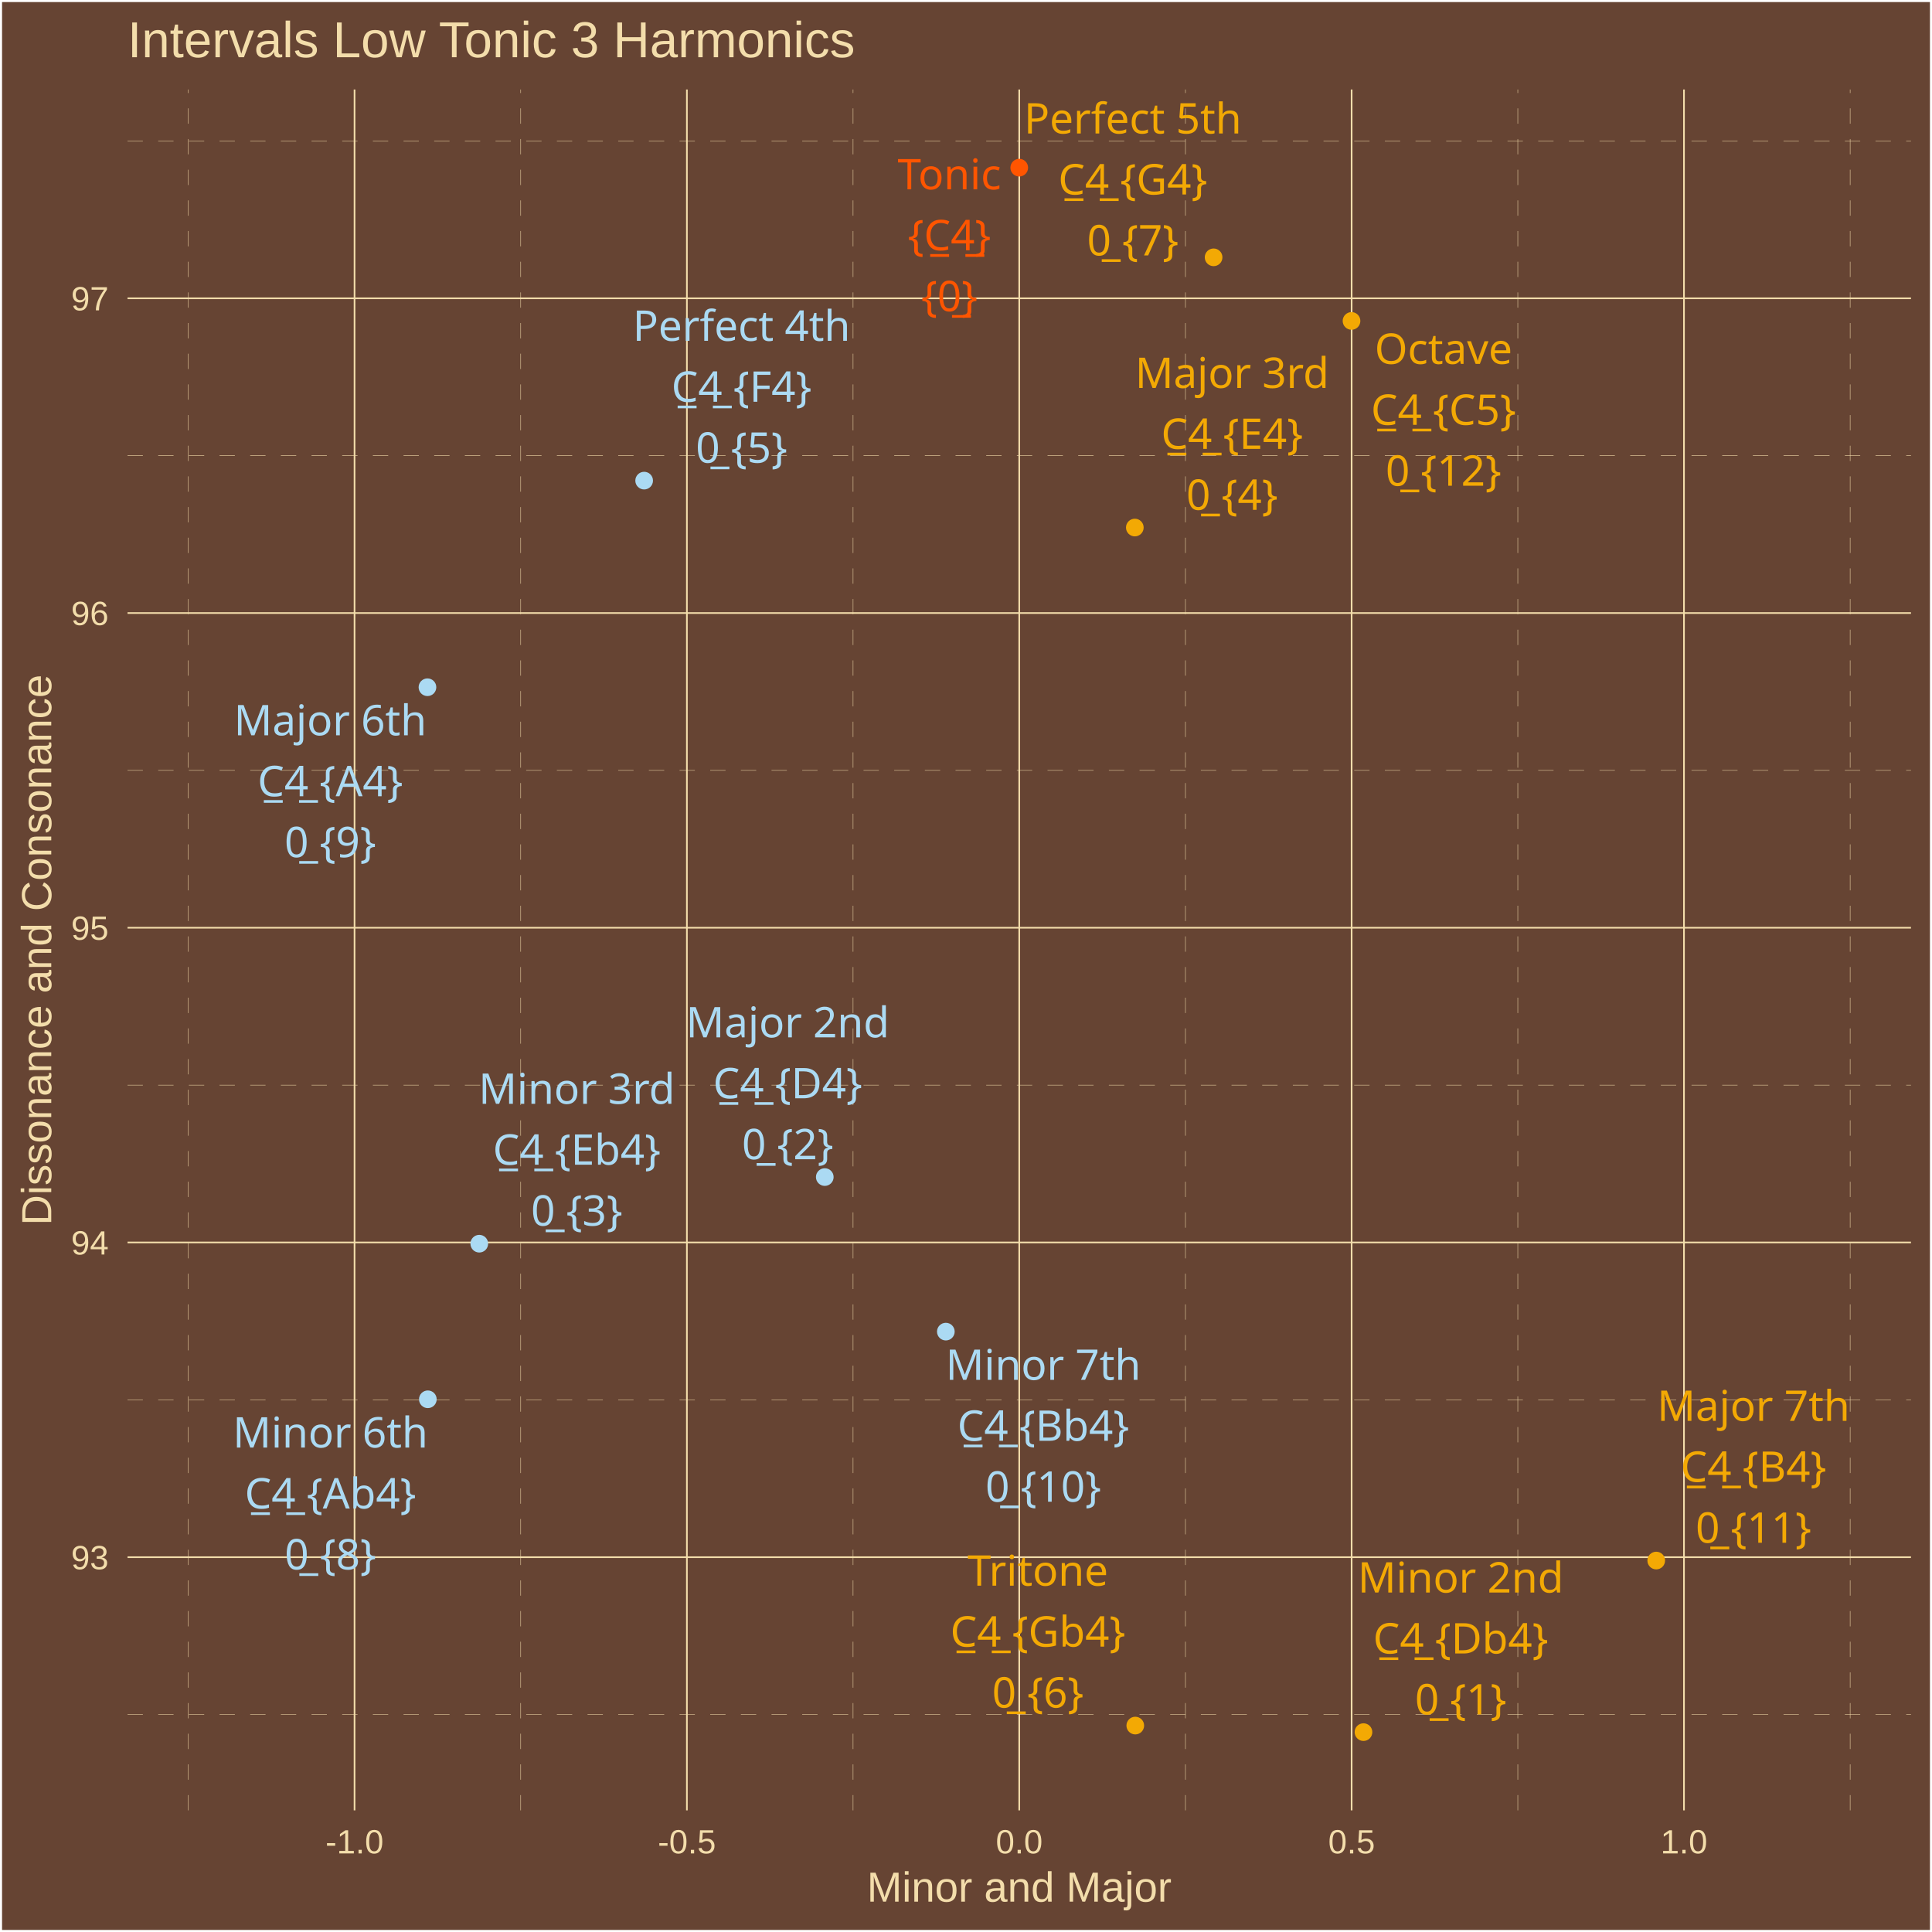
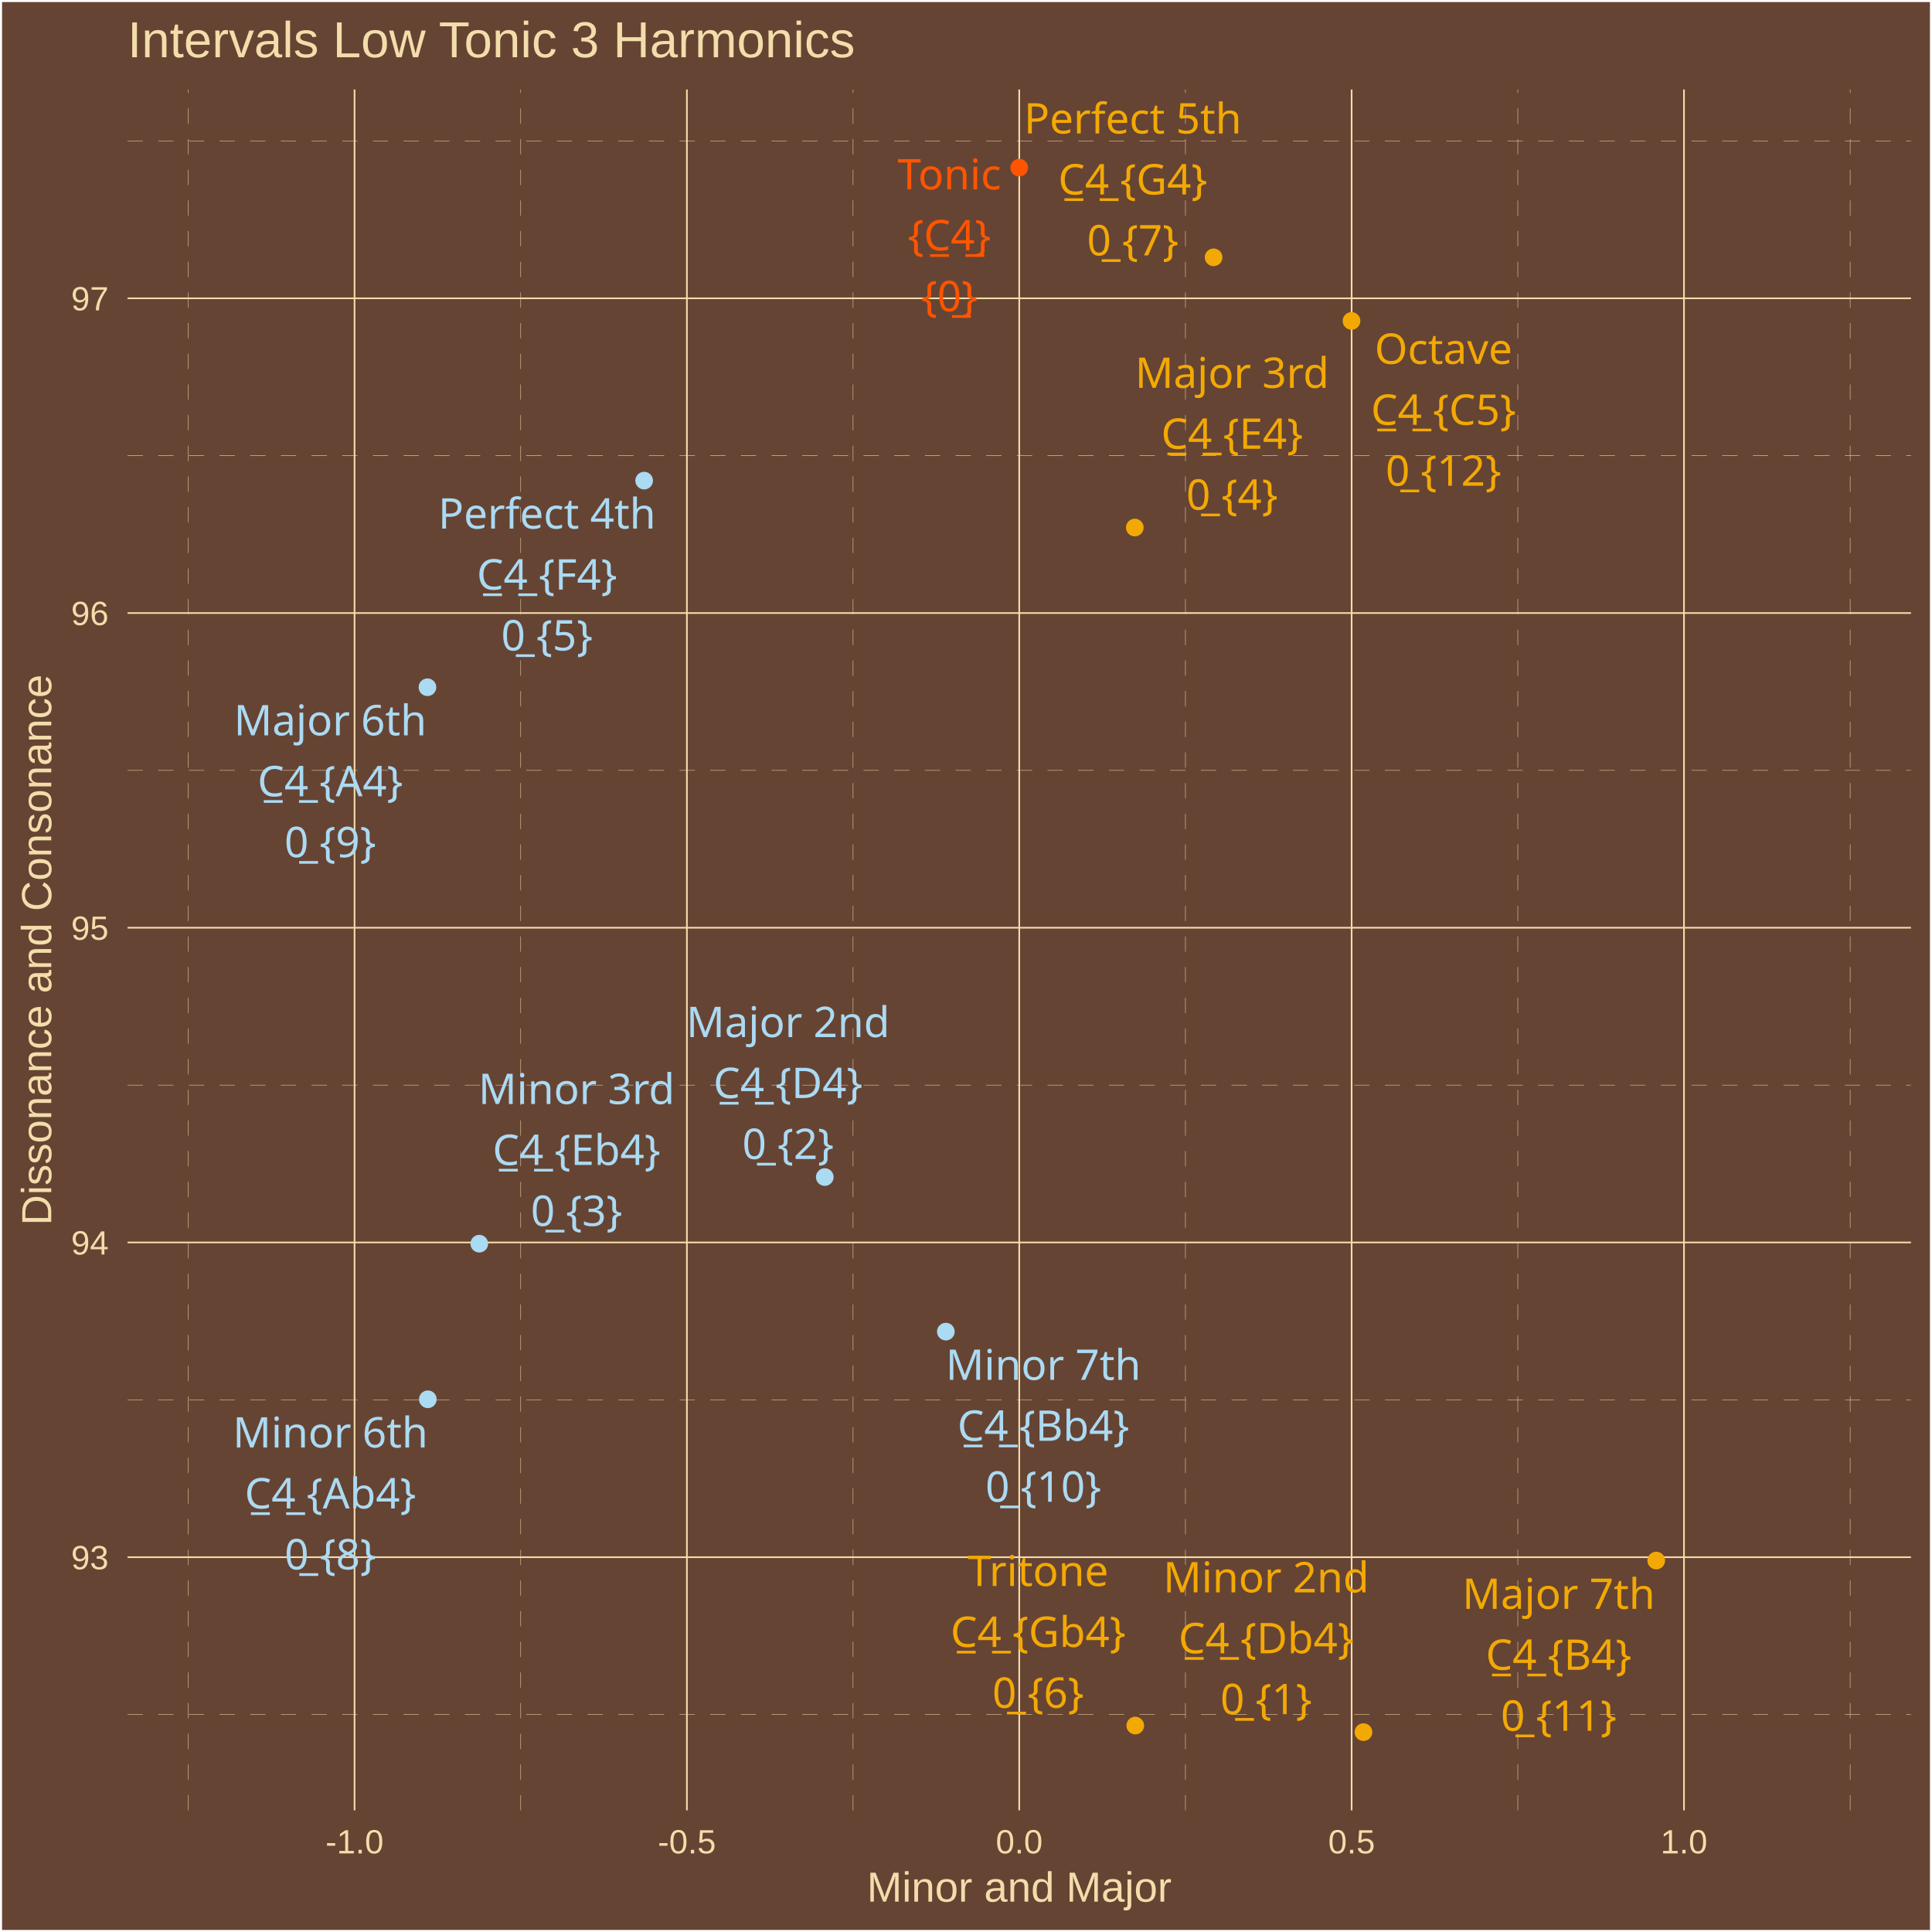
<svg xmlns="http://www.w3.org/2000/svg" class="svglite" width="504.00pt" height="504.00pt" viewBox="0 0 504.00 504.00">
  <defs>
    <style type="text/css">
    .svglite line, .svglite polyline, .svglite polygon, .svglite path, .svglite rect, .svglite circle {
      fill: none;
      stroke: #000000;
      stroke-linecap: round;
      stroke-linejoin: round;
      stroke-miterlimit: 10.00;
    }
    .svglite text {
      white-space: pre;
    }
  </style>
  </defs>
  <rect width="100%" height="100%" style="stroke: none; fill: #664433;" />
  <defs>
    <clipPath id="cpMC4wMHw1MDQuMDB8MC4wMHw1MDQuMDA=">
      <rect x="0.00" y="0.00" width="504.00" height="504.00" />
    </clipPath>
  </defs>
  <g clip-path="url(#cpMC4wMHw1MDQuMDB8MC4wMHw1MDQuMDA=)">
    <rect x="0.00" y="-0" width="504.00" height="504.00" style="stroke-width: 1.07; stroke: #FFFFFF; fill: #664433;" />
  </g>
  <defs>
    <clipPath id="cpMzMuMjd8NDk4LjUyfDIzLjM0fDQ3Mi4yNw==">
      <rect x="33.27" y="23.34" width="465.25" height="448.93" />
    </clipPath>
  </defs>
  <g clip-path="url(#cpMzMuMjd8NDk4LjUyfDIzLjM0fDQ3Mi4yNw==)">
    <rect x="33.27" y="23.34" width="465.25" height="448.93" style="stroke-width: 1.07; stroke: none; fill: #664433;" />
    <polyline points="33.27,447.27 498.52,447.27 " style="stroke-width: 0.11; stroke: #F3DDAB; stroke-dasharray: 4.00,4.00; stroke-linecap: butt;" />
    <polyline points="33.27,365.17 498.52,365.17 " style="stroke-width: 0.11; stroke: #F3DDAB; stroke-dasharray: 4.00,4.00; stroke-linecap: butt;" />
    <polyline points="33.27,283.07 498.52,283.07 " style="stroke-width: 0.11; stroke: #F3DDAB; stroke-dasharray: 4.00,4.00; stroke-linecap: butt;" />
    <polyline points="33.27,200.97 498.52,200.97 " style="stroke-width: 0.11; stroke: #F3DDAB; stroke-dasharray: 4.00,4.00; stroke-linecap: butt;" />
    <polyline points="33.27,118.87 498.52,118.87 " style="stroke-width: 0.11; stroke: #F3DDAB; stroke-dasharray: 4.00,4.00; stroke-linecap: butt;" />
    <polyline points="33.27,36.77 498.52,36.77 " style="stroke-width: 0.11; stroke: #F3DDAB; stroke-dasharray: 4.00,4.00; stroke-linecap: butt;" />
    <polyline points="49.14,472.27 49.14,23.34 " style="stroke-width: 0.11; stroke: #F3DDAB; stroke-dasharray: 4.00,4.00; stroke-linecap: butt;" />
    <polyline points="135.84,472.27 135.84,23.34 " style="stroke-width: 0.11; stroke: #F3DDAB; stroke-dasharray: 4.00,4.00; stroke-linecap: butt;" />
    <polyline points="222.54,472.27 222.54,23.34 " style="stroke-width: 0.11; stroke: #F3DDAB; stroke-dasharray: 4.00,4.00; stroke-linecap: butt;" />
    <polyline points="309.25,472.27 309.25,23.34 " style="stroke-width: 0.11; stroke: #F3DDAB; stroke-dasharray: 4.00,4.00; stroke-linecap: butt;" />
    <polyline points="395.95,472.27 395.95,23.34 " style="stroke-width: 0.11; stroke: #F3DDAB; stroke-dasharray: 4.00,4.00; stroke-linecap: butt;" />
    <polyline points="482.65,472.27 482.65,23.34 " style="stroke-width: 0.11; stroke: #F3DDAB; stroke-dasharray: 4.00,4.00; stroke-linecap: butt;" />
    <polyline points="33.27,406.22 498.52,406.22 " style="stroke-width: 0.43; stroke: #F3DDAB; stroke-linecap: butt;" />
    <polyline points="33.27,324.12 498.52,324.12 " style="stroke-width: 0.43; stroke: #F3DDAB; stroke-linecap: butt;" />
    <polyline points="33.27,242.02 498.52,242.02 " style="stroke-width: 0.43; stroke: #F3DDAB; stroke-linecap: butt;" />
    <polyline points="33.27,159.92 498.52,159.92 " style="stroke-width: 0.43; stroke: #F3DDAB; stroke-linecap: butt;" />
    <polyline points="33.27,77.82 498.52,77.82 " style="stroke-width: 0.43; stroke: #F3DDAB; stroke-linecap: butt;" />
    <polyline points="92.49,472.27 92.49,23.34 " style="stroke-width: 0.43; stroke: #F3DDAB; stroke-linecap: butt;" />
    <polyline points="179.19,472.27 179.19,23.34 " style="stroke-width: 0.43; stroke: #F3DDAB; stroke-linecap: butt;" />
    <polyline points="265.89,472.27 265.89,23.34 " style="stroke-width: 0.43; stroke: #F3DDAB; stroke-linecap: butt;" />
    <polyline points="352.60,472.27 352.60,23.34 " style="stroke-width: 0.43; stroke: #F3DDAB; stroke-linecap: butt;" />
    <polyline points="439.30,472.27 439.30,23.34 " style="stroke-width: 0.43; stroke: #F3DDAB; stroke-linecap: butt;" />
    <circle cx="265.89" cy="43.74" r="1.95" style="stroke-width: 0.71; stroke: #FF5500; fill: #FF5500;" />
    <circle cx="355.69" cy="451.86" r="1.95" style="stroke-width: 0.71; stroke: #F3A904; fill: #F3A904;" />
    <circle cx="215.16" cy="307.06" r="1.95" style="stroke-width: 0.71; stroke: #ABDAF3; fill: #ABDAF3;" />
    <circle cx="125.03" cy="324.44" r="1.95" style="stroke-width: 0.71; stroke: #ABDAF3; fill: #ABDAF3;" />
    <circle cx="296.04" cy="137.62" r="1.95" style="stroke-width: 0.71; stroke: #F3A904; fill: #F3A904;" />
    <circle cx="168.04" cy="125.38" r="1.95" style="stroke-width: 0.71; stroke: #ABDAF3; fill: #ABDAF3;" />
    <circle cx="296.16" cy="450.15" r="1.95" style="stroke-width: 0.71; stroke: #F3A904; fill: #F3A904;" />
    <circle cx="316.59" cy="67.13" r="1.95" style="stroke-width: 0.71; stroke: #F3A904; fill: #F3A904;" />
    <circle cx="111.61" cy="365.03" r="1.95" style="stroke-width: 0.71; stroke: #ABDAF3; fill: #ABDAF3;" />
    <circle cx="111.51" cy="179.28" r="1.95" style="stroke-width: 0.71; stroke: #ABDAF3; fill: #ABDAF3;" />
    <circle cx="246.74" cy="347.38" r="1.95" style="stroke-width: 0.71; stroke: #ABDAF3; fill: #ABDAF3;" />
    <circle cx="432.06" cy="407.10" r="1.95" style="stroke-width: 0.71; stroke: #F3A904; fill: #F3A904;" />
    <circle cx="352.57" cy="83.72" r="1.95" style="stroke-width: 0.71; stroke: #F3A904; fill: #F3A904;" />
-     <text x="247.66" y="49.40" text-anchor="middle" style="font-size: 11.04px;fill: #FF5500; font-family: &quot;Arial Unicode MS&quot;;" textLength="26.97px" lengthAdjust="spacingAndGlyphs">Tonic</text>
-     <text x="247.66" y="65.29" text-anchor="middle" style="font-size: 11.04px;fill: #FF5500; font-family: &quot;Arial Unicode MS&quot;;" textLength="21.47px" lengthAdjust="spacingAndGlyphs">{C̲4̲}</text>
-     <text x="247.66" y="81.19" text-anchor="middle" style="font-size: 11.04px;fill: #FF5500; font-family: &quot;Arial Unicode MS&quot;;" textLength="13.51px" lengthAdjust="spacingAndGlyphs">{0̲}</text>
-     <text x="381.05" y="415.45" text-anchor="middle" style="font-size: 11.04px;fill: #F3A904; font-family: &quot;Arial Unicode MS&quot;;" textLength="49.05px" lengthAdjust="spacingAndGlyphs">Minor 2nd</text>
-     <text x="381.05" y="431.35" text-anchor="middle" style="font-size: 11.04px;fill: #F3A904; font-family: &quot;Arial Unicode MS&quot;;" textLength="44.77px" lengthAdjust="spacingAndGlyphs">C̲4̲ {Db4}</text>
-     <text x="381.05" y="447.24" text-anchor="middle" style="font-size: 11.04px;fill: #F3A904; font-family: &quot;Arial Unicode MS&quot;;" textLength="22.71px" lengthAdjust="spacingAndGlyphs">0̲ {1}</text>
-     <text x="205.48" y="270.62" text-anchor="middle" style="font-size: 11.04px;fill: #ABDAF3; font-family: &quot;Arial Unicode MS&quot;;" textLength="49.05px" lengthAdjust="spacingAndGlyphs">Major 2nd</text>
-     <text x="205.48" y="286.52" text-anchor="middle" style="font-size: 11.04px;fill: #ABDAF3; font-family: &quot;Arial Unicode MS&quot;;" textLength="38.64px" lengthAdjust="spacingAndGlyphs">C̲4̲ {D4}</text>
-     <text x="205.48" y="302.41" text-anchor="middle" style="font-size: 11.04px;fill: #ABDAF3; font-family: &quot;Arial Unicode MS&quot;;" textLength="22.71px" lengthAdjust="spacingAndGlyphs">0̲ {2}</text>
-     <text x="150.46" y="287.95" text-anchor="middle" style="font-size: 11.04px;fill: #ABDAF3; font-family: &quot;Arial Unicode MS&quot;;" textLength="46.58px" lengthAdjust="spacingAndGlyphs">Minor 3rd</text>
-     <text x="150.46" y="303.84" text-anchor="middle" style="font-size: 11.04px;fill: #ABDAF3; font-family: &quot;Arial Unicode MS&quot;;" textLength="44.16px" lengthAdjust="spacingAndGlyphs">C̲4̲ {Eb4}</text>
-     <text x="150.46" y="319.74" text-anchor="middle" style="font-size: 11.04px;fill: #ABDAF3; font-family: &quot;Arial Unicode MS&quot;;" textLength="22.71px" lengthAdjust="spacingAndGlyphs">0̲ {3}</text>
-     <text x="321.41" y="101.20" text-anchor="middle" style="font-size: 11.04px;fill: #F3A904; font-family: &quot;Arial Unicode MS&quot;;" textLength="46.58px" lengthAdjust="spacingAndGlyphs">Major 3rd</text>
-     <text x="321.41" y="117.10" text-anchor="middle" style="font-size: 11.04px;fill: #F3A904; font-family: &quot;Arial Unicode MS&quot;;" textLength="38.03px" lengthAdjust="spacingAndGlyphs">C̲4̲ {E4}</text>
-     <text x="321.41" y="133.00" text-anchor="middle" style="font-size: 11.04px;fill: #F3A904; font-family: &quot;Arial Unicode MS&quot;;" textLength="22.71px" lengthAdjust="spacingAndGlyphs">0̲ {4}</text>
-     <text x="193.44" y="88.91" text-anchor="middle" style="font-size: 11.04px;fill: #ABDAF3; font-family: &quot;Arial Unicode MS&quot;;" textLength="53.35px" lengthAdjust="spacingAndGlyphs">Perfect 4th</text>
-     <text x="193.44" y="104.81" text-anchor="middle" style="font-size: 11.04px;fill: #ABDAF3; font-family: &quot;Arial Unicode MS&quot;;" textLength="37.41px" lengthAdjust="spacingAndGlyphs">C̲4̲ {F4}</text>
-     <text x="193.44" y="120.71" text-anchor="middle" style="font-size: 11.04px;fill: #ABDAF3; font-family: &quot;Arial Unicode MS&quot;;" textLength="22.71px" lengthAdjust="spacingAndGlyphs">0̲ {5}</text>
-     <text x="270.74" y="413.66" text-anchor="middle" style="font-size: 11.04px;fill: #F3A904; font-family: &quot;Arial Unicode MS&quot;;" textLength="34.33px" lengthAdjust="spacingAndGlyphs">Tritone</text>
-     <text x="270.74" y="429.56" text-anchor="middle" style="font-size: 11.04px;fill: #F3A904; font-family: &quot;Arial Unicode MS&quot;;" textLength="45.39px" lengthAdjust="spacingAndGlyphs">C̲4̲ {Gb4}</text>
-     <text x="270.74" y="445.46" text-anchor="middle" style="font-size: 11.04px;fill: #F3A904; font-family: &quot;Arial Unicode MS&quot;;" textLength="22.71px" lengthAdjust="spacingAndGlyphs">0̲ {6}</text>
-     <text x="295.51" y="34.83" text-anchor="middle" style="font-size: 11.04px;fill: #F3A904; font-family: &quot;Arial Unicode MS&quot;;" textLength="53.35px" lengthAdjust="spacingAndGlyphs">Perfect 5th</text>
-     <text x="295.51" y="50.73" text-anchor="middle" style="font-size: 11.04px;fill: #F3A904; font-family: &quot;Arial Unicode MS&quot;;" textLength="39.25px" lengthAdjust="spacingAndGlyphs">C̲4̲ {G4}</text>
-     <text x="295.51" y="66.63" text-anchor="middle" style="font-size: 11.04px;fill: #F3A904; font-family: &quot;Arial Unicode MS&quot;;" textLength="22.71px" lengthAdjust="spacingAndGlyphs">0̲ {7}</text>
-     <text x="86.19" y="377.62" text-anchor="middle" style="font-size: 11.04px;fill: #ABDAF3; font-family: &quot;Arial Unicode MS&quot;;" textLength="45.98px" lengthAdjust="spacingAndGlyphs">Minor 6th</text>
-     <text x="86.19" y="393.52" text-anchor="middle" style="font-size: 11.04px;fill: #ABDAF3; font-family: &quot;Arial Unicode MS&quot;;" textLength="44.16px" lengthAdjust="spacingAndGlyphs">C̲4̲ {Ab4}</text>
-     <text x="86.19" y="409.42" text-anchor="middle" style="font-size: 11.04px;fill: #ABDAF3; font-family: &quot;Arial Unicode MS&quot;;" textLength="22.71px" lengthAdjust="spacingAndGlyphs">0̲ {8}</text>
-     <text x="86.15" y="191.82" text-anchor="middle" style="font-size: 11.04px;fill: #ABDAF3; font-family: &quot;Arial Unicode MS&quot;;" textLength="45.98px" lengthAdjust="spacingAndGlyphs">Major 6th</text>
-     <text x="86.15" y="207.72" text-anchor="middle" style="font-size: 11.04px;fill: #ABDAF3; font-family: &quot;Arial Unicode MS&quot;;" textLength="38.03px" lengthAdjust="spacingAndGlyphs">C̲4̲ {A4}</text>
-     <text x="86.15" y="223.62" text-anchor="middle" style="font-size: 11.04px;fill: #ABDAF3; font-family: &quot;Arial Unicode MS&quot;;" textLength="22.71px" lengthAdjust="spacingAndGlyphs">0̲ {9}</text>
-     <text x="272.16" y="359.96" text-anchor="middle" style="font-size: 11.04px;fill: #ABDAF3; font-family: &quot;Arial Unicode MS&quot;;" textLength="45.98px" lengthAdjust="spacingAndGlyphs">Minor 7th</text>
-     <text x="272.16" y="375.86" text-anchor="middle" style="font-size: 11.04px;fill: #ABDAF3; font-family: &quot;Arial Unicode MS&quot;;" textLength="44.16px" lengthAdjust="spacingAndGlyphs">C̲4̲ {Bb4}</text>
-     <text x="272.16" y="391.75" text-anchor="middle" style="font-size: 11.04px;fill: #ABDAF3; font-family: &quot;Arial Unicode MS&quot;;" textLength="28.84px" lengthAdjust="spacingAndGlyphs">0̲ {10}</text>
-     <text x="457.43" y="370.66" text-anchor="middle" style="font-size: 11.04px;fill: #F3A904; font-family: &quot;Arial Unicode MS&quot;;" textLength="45.98px" lengthAdjust="spacingAndGlyphs">Major 7th</text>
-     <text x="457.43" y="386.56" text-anchor="middle" style="font-size: 11.04px;fill: #F3A904; font-family: &quot;Arial Unicode MS&quot;;" textLength="38.03px" lengthAdjust="spacingAndGlyphs">C̲4̲ {B4}</text>
-     <text x="457.43" y="402.46" text-anchor="middle" style="font-size: 11.04px;fill: #F3A904; font-family: &quot;Arial Unicode MS&quot;;" textLength="28.84px" lengthAdjust="spacingAndGlyphs">0̲ {11}</text>
+     <text x="247.65" y="49.41" text-anchor="middle" style="font-size: 11.04px;fill: #FF5500; font-family: &quot;Arial Unicode MS&quot;;" textLength="26.97px" lengthAdjust="spacingAndGlyphs">Tonic</text>
+     <text x="247.65" y="65.31" text-anchor="middle" style="font-size: 11.04px;fill: #FF5500; font-family: &quot;Arial Unicode MS&quot;;" textLength="21.47px" lengthAdjust="spacingAndGlyphs">{C̲4̲}</text>
+     <text x="247.65" y="81.21" text-anchor="middle" style="font-size: 11.04px;fill: #FF5500; font-family: &quot;Arial Unicode MS&quot;;" textLength="13.51px" lengthAdjust="spacingAndGlyphs">{0̲}</text>
+     <text x="330.29" y="415.40" text-anchor="middle" style="font-size: 11.04px;fill: #F3A904; font-family: &quot;Arial Unicode MS&quot;;" textLength="49.05px" lengthAdjust="spacingAndGlyphs">Minor 2nd</text>
+     <text x="330.29" y="431.29" text-anchor="middle" style="font-size: 11.04px;fill: #F3A904; font-family: &quot;Arial Unicode MS&quot;;" textLength="44.77px" lengthAdjust="spacingAndGlyphs">C̲4̲ {Db4}</text>
+     <text x="330.29" y="447.19" text-anchor="middle" style="font-size: 11.04px;fill: #F3A904; font-family: &quot;Arial Unicode MS&quot;;" textLength="22.71px" lengthAdjust="spacingAndGlyphs">0̲ {1}</text>
+     <text x="205.57" y="270.55" text-anchor="middle" style="font-size: 11.04px;fill: #ABDAF3; font-family: &quot;Arial Unicode MS&quot;;" textLength="49.05px" lengthAdjust="spacingAndGlyphs">Major 2nd</text>
+     <text x="205.57" y="286.45" text-anchor="middle" style="font-size: 11.04px;fill: #ABDAF3; font-family: &quot;Arial Unicode MS&quot;;" textLength="38.64px" lengthAdjust="spacingAndGlyphs">C̲4̲ {D4}</text>
+     <text x="205.57" y="302.35" text-anchor="middle" style="font-size: 11.04px;fill: #ABDAF3; font-family: &quot;Arial Unicode MS&quot;;" textLength="22.71px" lengthAdjust="spacingAndGlyphs">0̲ {2}</text>
+     <text x="150.40" y="288.01" text-anchor="middle" style="font-size: 11.04px;fill: #ABDAF3; font-family: &quot;Arial Unicode MS&quot;;" textLength="46.58px" lengthAdjust="spacingAndGlyphs">Minor 3rd</text>
+     <text x="150.40" y="303.91" text-anchor="middle" style="font-size: 11.04px;fill: #ABDAF3; font-family: &quot;Arial Unicode MS&quot;;" textLength="44.16px" lengthAdjust="spacingAndGlyphs">C̲4̲ {Eb4}</text>
+     <text x="150.40" y="319.81" text-anchor="middle" style="font-size: 11.04px;fill: #ABDAF3; font-family: &quot;Arial Unicode MS&quot;;" textLength="22.71px" lengthAdjust="spacingAndGlyphs">0̲ {3}</text>
+     <text x="321.41" y="101.19" text-anchor="middle" style="font-size: 11.04px;fill: #F3A904; font-family: &quot;Arial Unicode MS&quot;;" textLength="46.58px" lengthAdjust="spacingAndGlyphs">Major 3rd</text>
+     <text x="321.41" y="117.08" text-anchor="middle" style="font-size: 11.04px;fill: #F3A904; font-family: &quot;Arial Unicode MS&quot;;" textLength="38.03px" lengthAdjust="spacingAndGlyphs">C̲4̲ {E4}</text>
+     <text x="321.41" y="132.98" text-anchor="middle" style="font-size: 11.04px;fill: #F3A904; font-family: &quot;Arial Unicode MS&quot;;" textLength="22.71px" lengthAdjust="spacingAndGlyphs">0̲ {4}</text>
+     <text x="142.68" y="137.90" text-anchor="middle" style="font-size: 11.04px;fill: #ABDAF3; font-family: &quot;Arial Unicode MS&quot;;" textLength="53.35px" lengthAdjust="spacingAndGlyphs">Perfect 4th</text>
+     <text x="142.68" y="153.80" text-anchor="middle" style="font-size: 11.04px;fill: #ABDAF3; font-family: &quot;Arial Unicode MS&quot;;" textLength="37.41px" lengthAdjust="spacingAndGlyphs">C̲4̲ {F4}</text>
+     <text x="142.68" y="169.69" text-anchor="middle" style="font-size: 11.04px;fill: #ABDAF3; font-family: &quot;Arial Unicode MS&quot;;" textLength="22.71px" lengthAdjust="spacingAndGlyphs">0̲ {5}</text>
+     <text x="270.81" y="413.74" text-anchor="middle" style="font-size: 11.04px;fill: #F3A904; font-family: &quot;Arial Unicode MS&quot;;" textLength="34.33px" lengthAdjust="spacingAndGlyphs">Tritone</text>
+     <text x="270.81" y="429.64" text-anchor="middle" style="font-size: 11.04px;fill: #F3A904; font-family: &quot;Arial Unicode MS&quot;;" textLength="45.39px" lengthAdjust="spacingAndGlyphs">C̲4̲ {Gb4}</text>
+     <text x="270.81" y="445.53" text-anchor="middle" style="font-size: 11.04px;fill: #F3A904; font-family: &quot;Arial Unicode MS&quot;;" textLength="22.71px" lengthAdjust="spacingAndGlyphs">0̲ {6}</text>
+     <text x="295.50" y="34.83" text-anchor="middle" style="font-size: 11.04px;fill: #F3A904; font-family: &quot;Arial Unicode MS&quot;;" textLength="53.35px" lengthAdjust="spacingAndGlyphs">Perfect 5th</text>
+     <text x="295.50" y="50.73" text-anchor="middle" style="font-size: 11.04px;fill: #F3A904; font-family: &quot;Arial Unicode MS&quot;;" textLength="39.25px" lengthAdjust="spacingAndGlyphs">C̲4̲ {G4}</text>
+     <text x="295.50" y="66.63" text-anchor="middle" style="font-size: 11.04px;fill: #F3A904; font-family: &quot;Arial Unicode MS&quot;;" textLength="22.71px" lengthAdjust="spacingAndGlyphs">0̲ {7}</text>
+     <text x="86.18" y="377.61" text-anchor="middle" style="font-size: 11.04px;fill: #ABDAF3; font-family: &quot;Arial Unicode MS&quot;;" textLength="45.98px" lengthAdjust="spacingAndGlyphs">Minor 6th</text>
+     <text x="86.18" y="393.51" text-anchor="middle" style="font-size: 11.04px;fill: #ABDAF3; font-family: &quot;Arial Unicode MS&quot;;" textLength="44.16px" lengthAdjust="spacingAndGlyphs">C̲4̲ {Ab4}</text>
+     <text x="86.18" y="409.41" text-anchor="middle" style="font-size: 11.04px;fill: #ABDAF3; font-family: &quot;Arial Unicode MS&quot;;" textLength="22.71px" lengthAdjust="spacingAndGlyphs">0̲ {8}</text>
+     <text x="86.14" y="191.83" text-anchor="middle" style="font-size: 11.04px;fill: #ABDAF3; font-family: &quot;Arial Unicode MS&quot;;" textLength="45.98px" lengthAdjust="spacingAndGlyphs">Major 6th</text>
+     <text x="86.14" y="207.73" text-anchor="middle" style="font-size: 11.04px;fill: #ABDAF3; font-family: &quot;Arial Unicode MS&quot;;" textLength="38.03px" lengthAdjust="spacingAndGlyphs">C̲4̲ {A4}</text>
+     <text x="86.14" y="223.62" text-anchor="middle" style="font-size: 11.04px;fill: #ABDAF3; font-family: &quot;Arial Unicode MS&quot;;" textLength="22.71px" lengthAdjust="spacingAndGlyphs">0̲ {9}</text>
+     <text x="272.17" y="359.97" text-anchor="middle" style="font-size: 11.04px;fill: #ABDAF3; font-family: &quot;Arial Unicode MS&quot;;" textLength="45.98px" lengthAdjust="spacingAndGlyphs">Minor 7th</text>
+     <text x="272.17" y="375.86" text-anchor="middle" style="font-size: 11.04px;fill: #ABDAF3; font-family: &quot;Arial Unicode MS&quot;;" textLength="44.16px" lengthAdjust="spacingAndGlyphs">C̲4̲ {Bb4}</text>
+     <text x="272.17" y="391.76" text-anchor="middle" style="font-size: 11.04px;fill: #ABDAF3; font-family: &quot;Arial Unicode MS&quot;;" textLength="28.84px" lengthAdjust="spacingAndGlyphs">0̲ {10}</text>
+     <text x="406.61" y="419.71" text-anchor="middle" style="font-size: 11.04px;fill: #F3A904; font-family: &quot;Arial Unicode MS&quot;;" textLength="45.98px" lengthAdjust="spacingAndGlyphs">Major 7th</text>
+     <text x="406.61" y="435.61" text-anchor="middle" style="font-size: 11.04px;fill: #F3A904; font-family: &quot;Arial Unicode MS&quot;;" textLength="38.03px" lengthAdjust="spacingAndGlyphs">C̲4̲ {B4}</text>
+     <text x="406.61" y="451.50" text-anchor="middle" style="font-size: 11.04px;fill: #F3A904; font-family: &quot;Arial Unicode MS&quot;;" textLength="28.84px" lengthAdjust="spacingAndGlyphs">0̲ {11}</text>
    <text x="376.56" y="94.93" text-anchor="middle" style="font-size: 11.04px;fill: #F3A904; font-family: &quot;Arial Unicode MS&quot;;" textLength="34.95px" lengthAdjust="spacingAndGlyphs">Octave</text>
-     <text x="376.56" y="110.83" text-anchor="middle" style="font-size: 11.04px;fill: #F3A904; font-family: &quot;Arial Unicode MS&quot;;" textLength="38.64px" lengthAdjust="spacingAndGlyphs">C̲4̲ {C5}</text>
+     <text x="376.56" y="110.82" text-anchor="middle" style="font-size: 11.04px;fill: #F3A904; font-family: &quot;Arial Unicode MS&quot;;" textLength="38.64px" lengthAdjust="spacingAndGlyphs">C̲4̲ {C5}</text>
    <text x="376.56" y="126.72" text-anchor="middle" style="font-size: 11.04px;fill: #F3A904; font-family: &quot;Arial Unicode MS&quot;;" textLength="28.84px" lengthAdjust="spacingAndGlyphs">0̲ {12}</text>
  </g>
  <g clip-path="url(#cpMC4wMHw1MDQuMDB8MC4wMHw1MDQuMDA=)">
    <text x="28.34" y="409.38" text-anchor="end" style="font-size: 8.80px;fill: #F3DDAB; font-family: &quot;Arial&quot;;" textLength="9.79px" lengthAdjust="spacingAndGlyphs">93</text>
    <text x="28.34" y="327.27" text-anchor="end" style="font-size: 8.80px;fill: #F3DDAB; font-family: &quot;Arial&quot;;" textLength="9.79px" lengthAdjust="spacingAndGlyphs">94</text>
    <text x="28.34" y="245.17" text-anchor="end" style="font-size: 8.80px;fill: #F3DDAB; font-family: &quot;Arial&quot;;" textLength="9.79px" lengthAdjust="spacingAndGlyphs">95</text>
    <text x="28.34" y="163.07" text-anchor="end" style="font-size: 8.80px;fill: #F3DDAB; font-family: &quot;Arial&quot;;" textLength="9.79px" lengthAdjust="spacingAndGlyphs">96</text>
    <text x="28.34" y="80.97" text-anchor="end" style="font-size: 8.80px;fill: #F3DDAB; font-family: &quot;Arial&quot;;" textLength="9.79px" lengthAdjust="spacingAndGlyphs">97</text>
    <text x="92.49" y="483.50" text-anchor="middle" style="font-size: 8.80px;fill: #F3DDAB; font-family: &quot;Arial&quot;;" textLength="15.16px" lengthAdjust="spacingAndGlyphs">-1.0</text>
    <text x="179.19" y="483.50" text-anchor="middle" style="font-size: 8.80px;fill: #F3DDAB; font-family: &quot;Arial&quot;;" textLength="15.16px" lengthAdjust="spacingAndGlyphs">-0.5</text>
    <text x="265.89" y="483.50" text-anchor="middle" style="font-size: 8.80px;fill: #F3DDAB; font-family: &quot;Arial&quot;;" textLength="12.23px" lengthAdjust="spacingAndGlyphs">0.0</text>
    <text x="352.60" y="483.50" text-anchor="middle" style="font-size: 8.80px;fill: #F3DDAB; font-family: &quot;Arial&quot;;" textLength="12.23px" lengthAdjust="spacingAndGlyphs">0.5</text>
    <text x="439.30" y="483.50" text-anchor="middle" style="font-size: 8.80px;fill: #F3DDAB; font-family: &quot;Arial&quot;;" textLength="12.23px" lengthAdjust="spacingAndGlyphs">1.0</text>
    <text x="265.89" y="496.09" text-anchor="middle" style="font-size: 11.00px;fill: #F3DDAB; font-family: &quot;Arial&quot;;" textLength="79.49px" lengthAdjust="spacingAndGlyphs">Minor and Major</text>
    <text transform="translate(13.37,247.80) rotate(-90)" text-anchor="middle" style="font-size: 11.00px;fill: #F3DDAB; font-family: &quot;Arial&quot;;" textLength="143.73px" lengthAdjust="spacingAndGlyphs">Dissonance and Consonance</text>
    <text x="33.27" y="14.94" style="font-size: 13.20px;fill: #F3DDAB; font-family: &quot;Arial&quot;;" textLength="191.34px" lengthAdjust="spacingAndGlyphs">Intervals Low Tonic 3 Harmonics</text>
  </g>
</svg>
